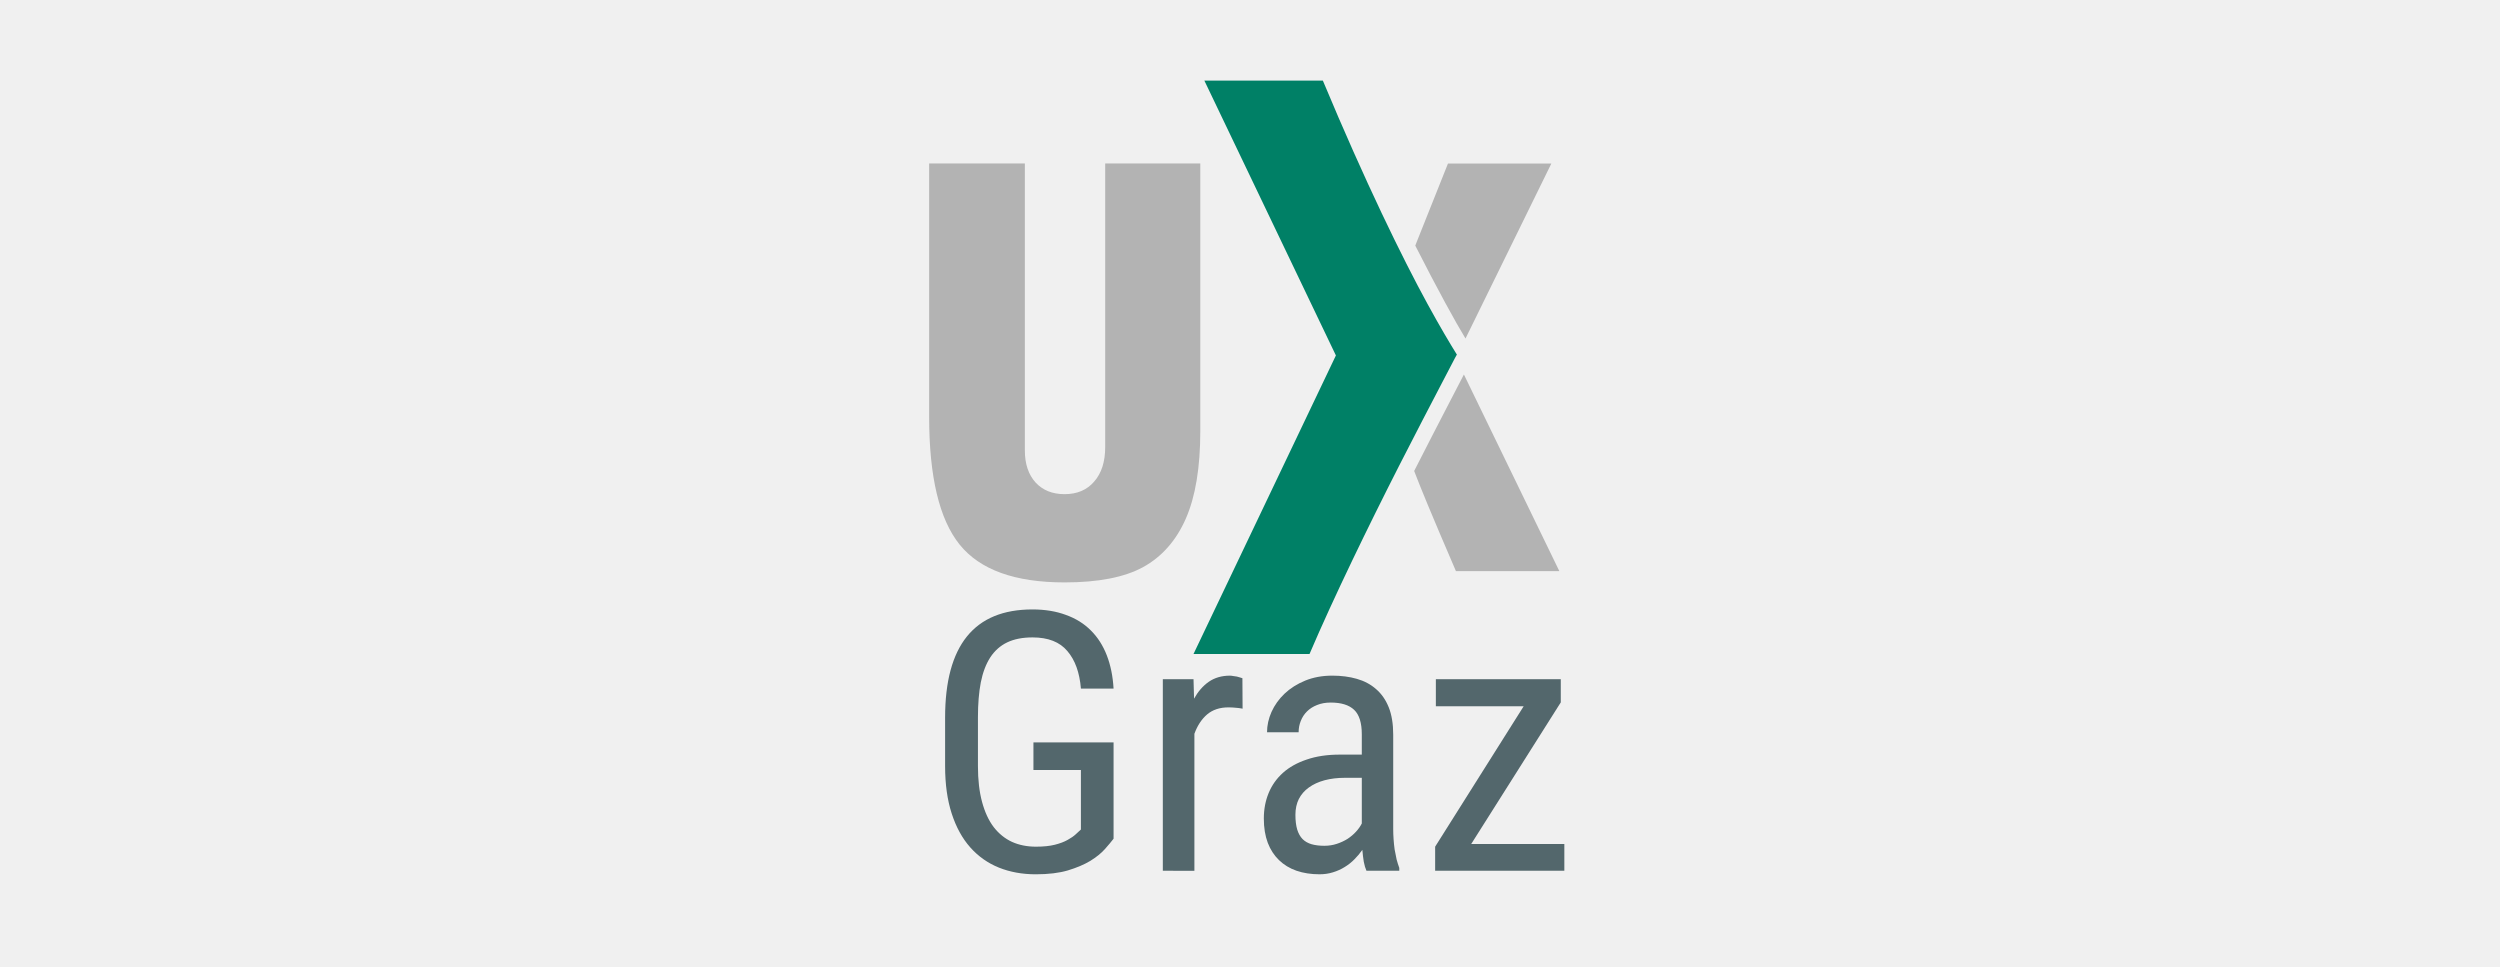
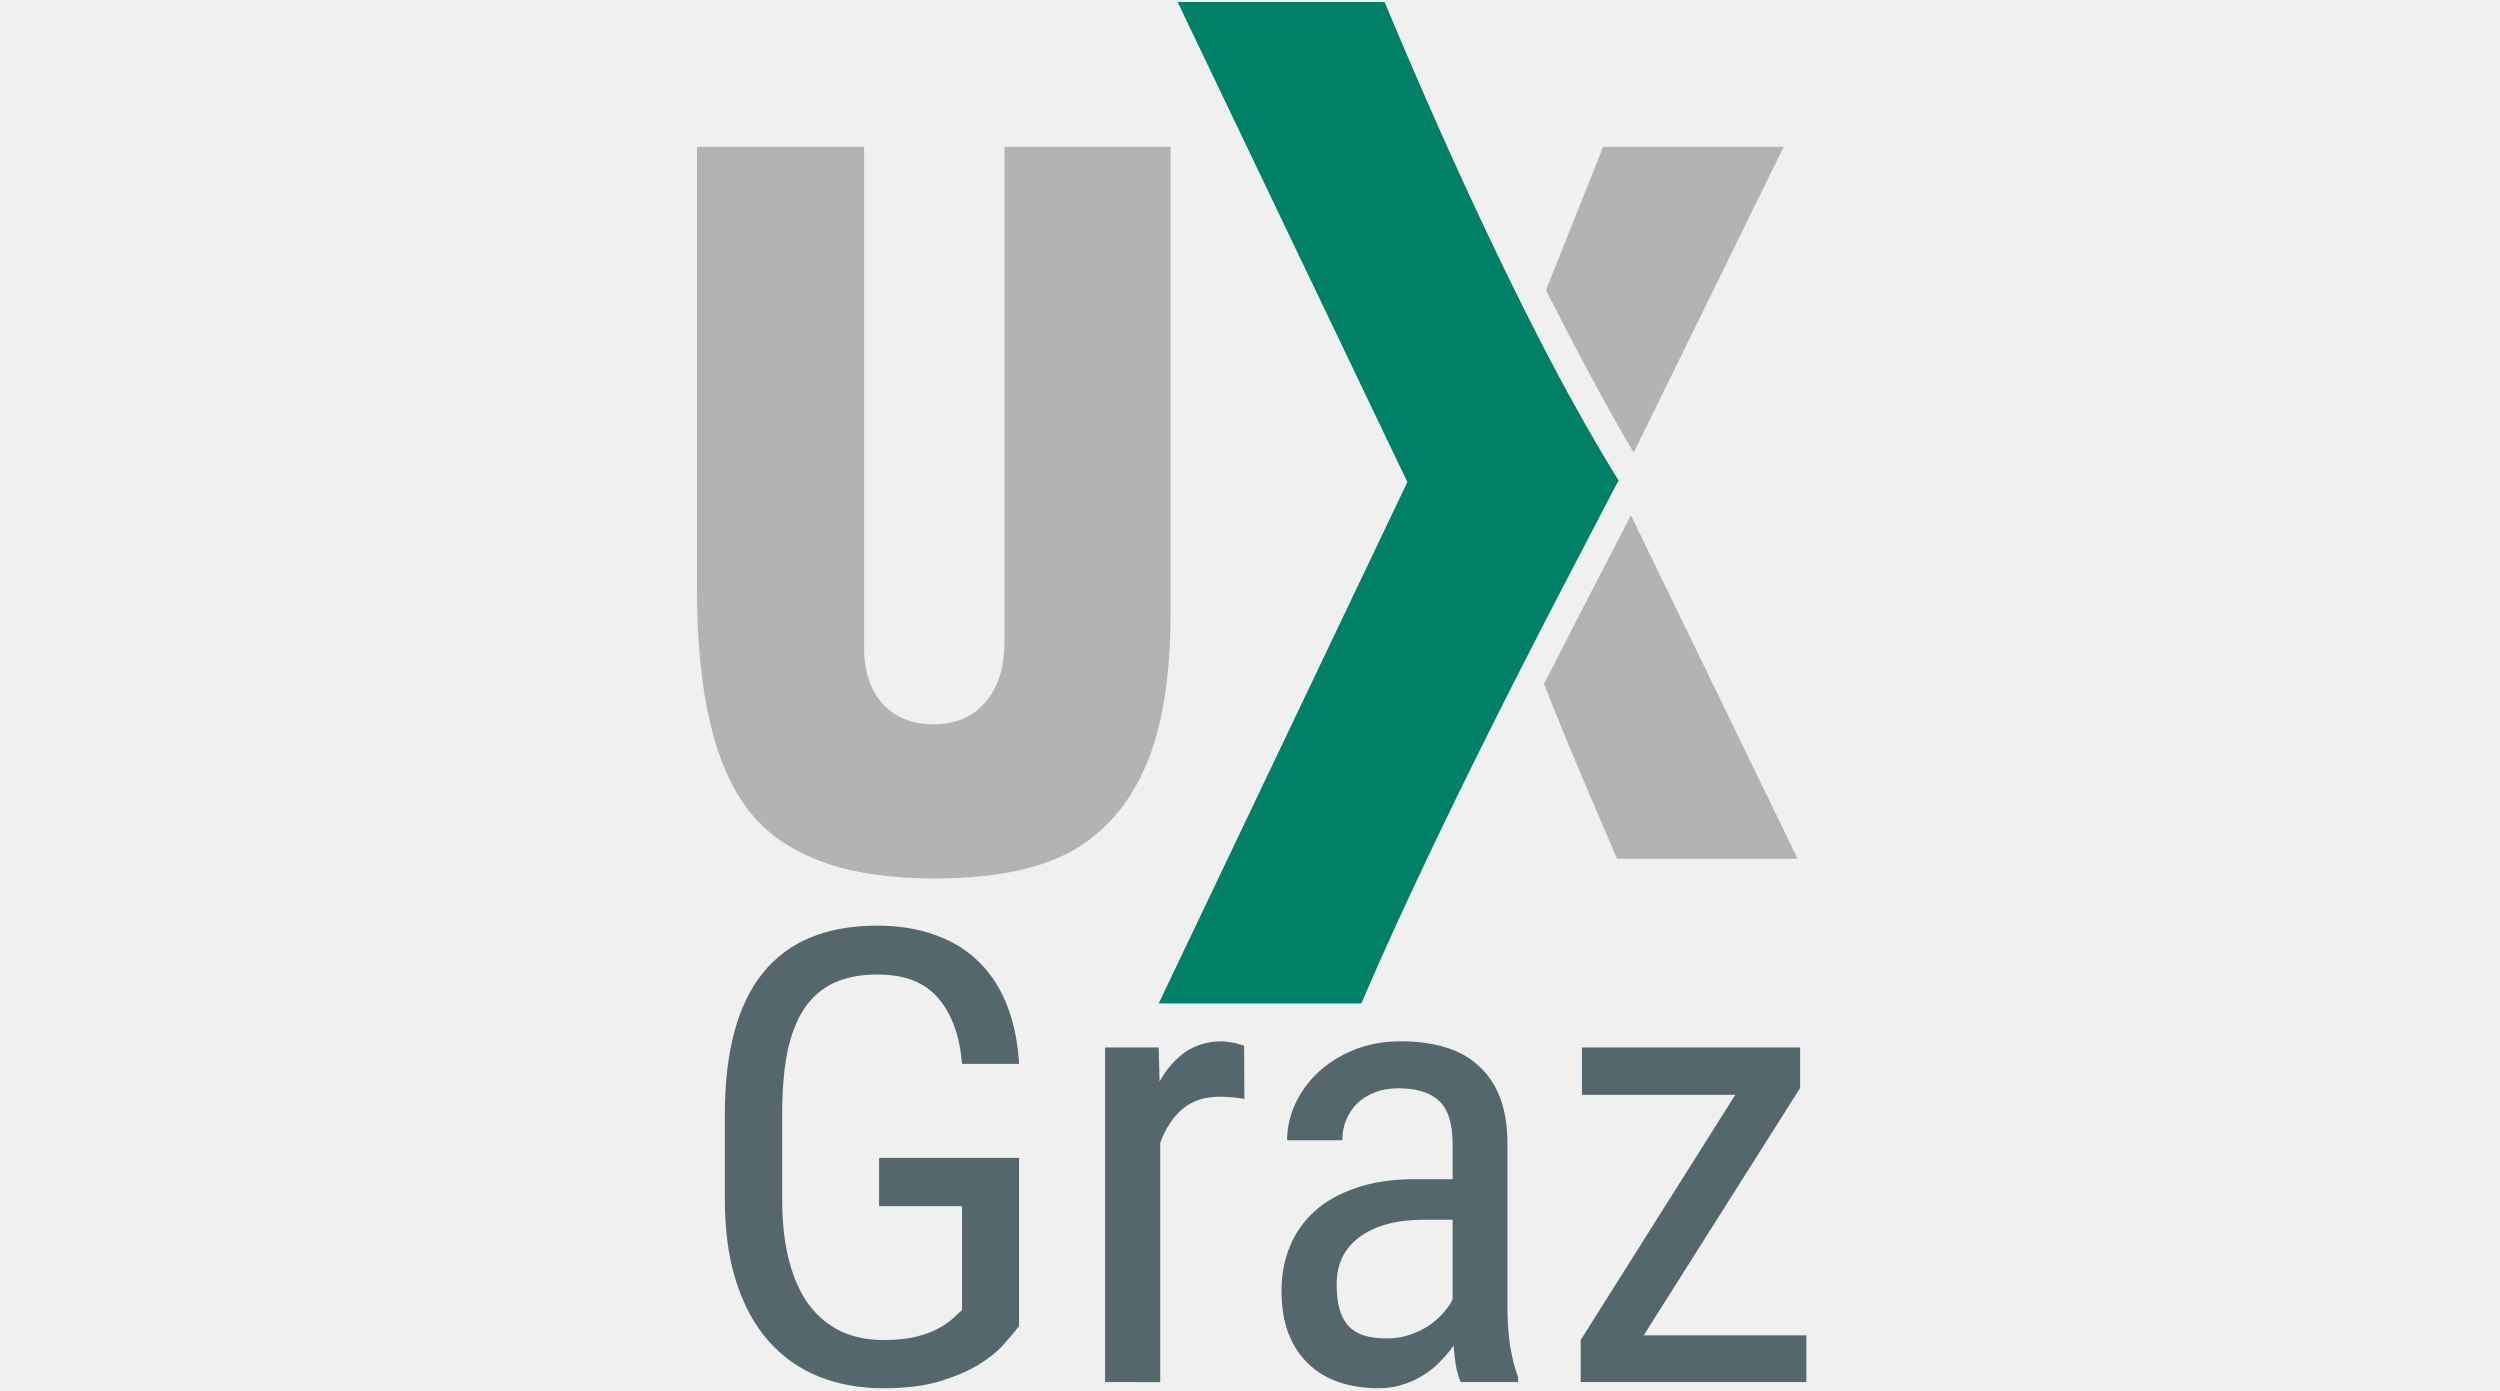
- <svg xmlns="http://www.w3.org/2000/svg" width="3273px" height="1265px" viewBox="0 0 3273 1265" version="1.1">
+ <svg xmlns="http://www.w3.org/2000/svg" width="1874px" height="1042px" viewBox="0 0 1874 1042" version="1.1">
  <g id="Artifacts" stroke="none" stroke-width="1" fill="none" fill-rule="evenodd">
    <g id="UXGraz_navbar_logo" transform="translate(1, 1)">
-       <rect id="Rectangle" stroke-opacity="0" stroke="#FFFFFF" x="0" y="0" width="3271" height="1263" />
-       <g id="g1878" transform="translate(1213, 104)" fill-rule="nonzero">
+       <rect id="Rectangle" stroke-opacity="0" stroke="#FFFFFF" x="0" y="0" width="1872" height="1040" />
+       <g id="g1878" transform="translate(519, 0)" fill-rule="nonzero">
        <g id="g1890">
          <g id="g1866" transform="translate(22.51442, 692.6577)" fill="#53676C">
            <path d="M0.82,205.347 L0.82,141.838 C0.82,47.424 38.902,0.217 115.066,0.217 C131.576,0.217 146.217,2.613 158.989,7.406 C171.917,12.039 182.82,18.838 191.698,27.804 C200.576,36.612 207.507,47.428 212.491,60.253 C217.475,73.079 220.435,87.604 221.369,103.829 L178.614,103.829 C176.901,82.814 170.982,66.434 160.858,54.69 C150.89,42.792 135.704,36.842 115.3,36.842 C102.216,36.842 91.158,39.007 82.124,43.337 C73.09,47.667 65.692,54.234 59.929,63.039 C54.322,71.692 50.195,82.586 47.546,95.721 C45.054,108.701 43.808,123.921 43.808,141.383 L43.808,205.355 C43.808,223.279 45.599,238.886 49.181,252.176 C52.764,265.465 57.826,276.436 64.367,285.089 C71.065,293.743 79.086,300.233 88.432,304.559 C97.777,308.73 108.212,310.815 119.738,310.815 C129.551,310.815 137.806,309.966 144.503,308.267 C151.201,306.569 156.73,304.484 161.091,302.012 C165.608,299.54 169.191,297.068 171.838,294.596 C174.486,292.124 176.744,290.039 178.614,288.34 L178.614,210.461 L116.467,210.461 L116.467,174.302 L221.369,174.302 L221.369,300.393 C218.565,304.101 214.749,308.659 209.921,314.068 C205.248,319.323 198.94,324.422 190.997,329.366 C183.054,334.158 173.241,338.331 161.559,341.883 C150.033,345.28 136.015,346.978 119.505,346.978 C101.905,346.978 85.784,344.044 71.143,338.175 C56.658,332.306 44.198,323.498 33.762,311.751 C23.326,300.007 15.227,285.251 9.464,267.481 C3.701,249.711 0.82,229.005 0.82,205.362 L0.82,205.347 Z" id="path1858" />
            <path d="M285.852,342.332 L285.852,91.541 L326.037,91.541 L326.736,117.037 C331.876,107.765 338.262,100.425 345.894,95.018 C353.681,89.611 362.949,86.908 373.696,86.908 C374.942,86.908 376.344,87.068 377.901,87.387 C379.615,87.546 381.251,87.785 382.808,88.104 C384.366,88.423 385.768,88.822 387.013,89.3 C388.415,89.619 389.427,89.938 390.05,90.257 L390.279,130.125 C387.009,129.487 383.972,129.088 381.167,128.929 C378.364,128.61 375.171,128.45 371.589,128.45 C360.374,128.45 351.107,131.54 343.786,137.72 C336.622,143.9 331.092,152.321 327.198,162.984 L327.198,342.385 L285.852,342.332 Z" id="path1860" />
            <path d="M418.088,273.955 C418.088,261.903 420.191,250.777 424.396,240.578 C428.601,230.38 434.831,221.572 443.086,214.155 C451.341,206.739 461.699,200.944 474.16,196.771 C486.62,192.441 501.105,190.276 517.615,190.276 L546.352,190.276 L546.352,163.621 C546.352,148.632 543.003,137.97 536.306,131.634 C529.608,125.295 519.406,122.126 505.7,122.126 C499.002,122.126 493.006,123.206 487.71,125.367 C482.57,127.376 478.209,130.159 474.627,133.716 C471.044,137.272 468.319,141.444 466.45,146.233 C464.581,150.865 463.647,155.81 463.647,161.066 L422.294,161.066 C422.294,152.104 424.241,143.219 428.135,134.412 C432.185,125.449 437.87,117.491 445.19,110.537 C452.667,103.432 461.701,97.715 472.292,93.385 C482.883,89.055 494.721,86.89 507.804,86.89 C519.486,86.89 530.155,88.282 539.812,91.064 C549.624,93.847 558.035,98.329 565.044,104.508 C572.209,110.688 577.738,118.646 581.632,128.382 C585.526,138.118 587.473,150.016 587.473,164.077 L587.473,287.618 C587.473,291.788 587.63,296.192 587.944,300.83 C588.257,305.463 588.724,310.021 589.346,314.506 C590.125,318.987 590.982,323.314 591.916,327.486 C593.006,331.505 594.174,335.213 595.421,338.609 L595.421,342.317 L552.432,342.317 C551.031,339.223 549.862,335.284 548.928,330.5 C548.148,325.556 547.525,320.379 547.059,314.97 C544.1,319.3 540.673,323.395 536.779,327.255 C533.04,331.122 528.757,334.523 523.929,337.458 C519.256,340.392 514.116,342.708 508.509,344.407 C503.057,346.105 497.216,346.954 490.987,346.954 C479.928,346.954 469.882,345.408 460.848,342.314 C451.97,339.22 444.338,334.584 437.952,328.407 C431.566,322.227 426.66,314.655 423.233,305.692 C419.807,296.575 418.094,285.99 418.094,273.937 L418.088,273.955 Z M459.441,269.087 C459.441,276.662 460.22,283.075 461.778,288.325 C463.335,293.428 465.672,297.6 468.787,300.841 C471.902,303.935 475.796,306.175 480.468,307.563 C485.296,308.95 490.904,309.644 497.29,309.644 C503.053,309.644 508.504,308.795 513.644,307.096 C518.784,305.398 523.457,303.233 527.662,300.601 C531.867,297.819 535.528,294.729 538.643,291.332 C541.914,287.775 544.484,284.143 546.353,280.436 L546.353,220.635 L524.625,220.635 C514.657,220.635 505.623,221.715 497.524,223.876 C489.58,226.037 482.727,229.203 476.964,233.373 C471.357,237.392 466.996,242.414 463.88,248.44 C460.921,254.469 459.441,261.345 459.441,269.069 L459.441,269.087 Z" id="path1862" />
            <polygon id="path1864" points="642.376 342.332 642.376 310.809 758.258 127.003 643.31 127.003 643.31 91.541 806.853 91.541 806.853 121.904 689.57 307.332 811.526 307.332 811.526 342.332" />
          </g>
          <g id="g1876" transform="translate(0.459197, 0.039708)">
            <path d="M362.286,0.484 L517.423,0.484 C572.945,133.536 621.766,233.077 654.287,292.593 C671.254,323.666 684.192,345.213 692.056,357.865 C692.47,358.483 692.47,358.483 692.888,359.102 C691.85,361.394 691.85,360.753 690.454,363.537 C686.212,371.768 680.182,383.155 672.988,396.978 C658.599,424.633 639.014,461.982 617.755,503.749 C577.339,583.15 531.774,676.714 499.981,751.135 L348.092,751.135 L534.5,360.314 L362.286,0.484 Z" id="path1868" fill="#008066" />
            <g id="g1874" transform="translate(0.993556, 108.1311)" fill="#B3B3B3">
              <path d="M0.976,0.852 L126.294,0.852 L126.294,376.629 C126.294,394.218 130.994,408.209 140.392,418.603 C149.791,428.725 162.417,433.786 178.27,433.786 C194.656,433.786 207.551,428.326 216.954,417.407 C226.63,406.473 231.468,391.416 231.468,372.233 L231.468,0.852 L355.979,0.852 L355.979,351.045 C355.979,398.751 349.665,436.995 337.036,465.778 C324.408,494.561 305.738,515.748 281.027,529.34 C256.581,542.666 222.33,549.329 178.274,549.329 C113.265,549.329 67.463,532.806 40.869,499.76 C14.274,466.712 0.976,410.878 0.976,332.258 L0.976,0.852 Z" id="path1870" />
              <path d="M680.239,0.916 L639.084,104.106 C638.045,106.561 638.461,106.169 637.421,108.376 C666.954,166.523 690.446,209.149 703.182,230.009 L815.579,0.92 L680.239,0.916 Z M701.086,277.123 C690.398,298.058 670.445,335.757 635.969,403.449 C643.913,424.078 655.702,453.377 690.663,534.571 L826.053,534.571 L701.086,277.123 Z" id="path1872" />
            </g>
          </g>
        </g>
      </g>
    </g>
  </g>
</svg>
